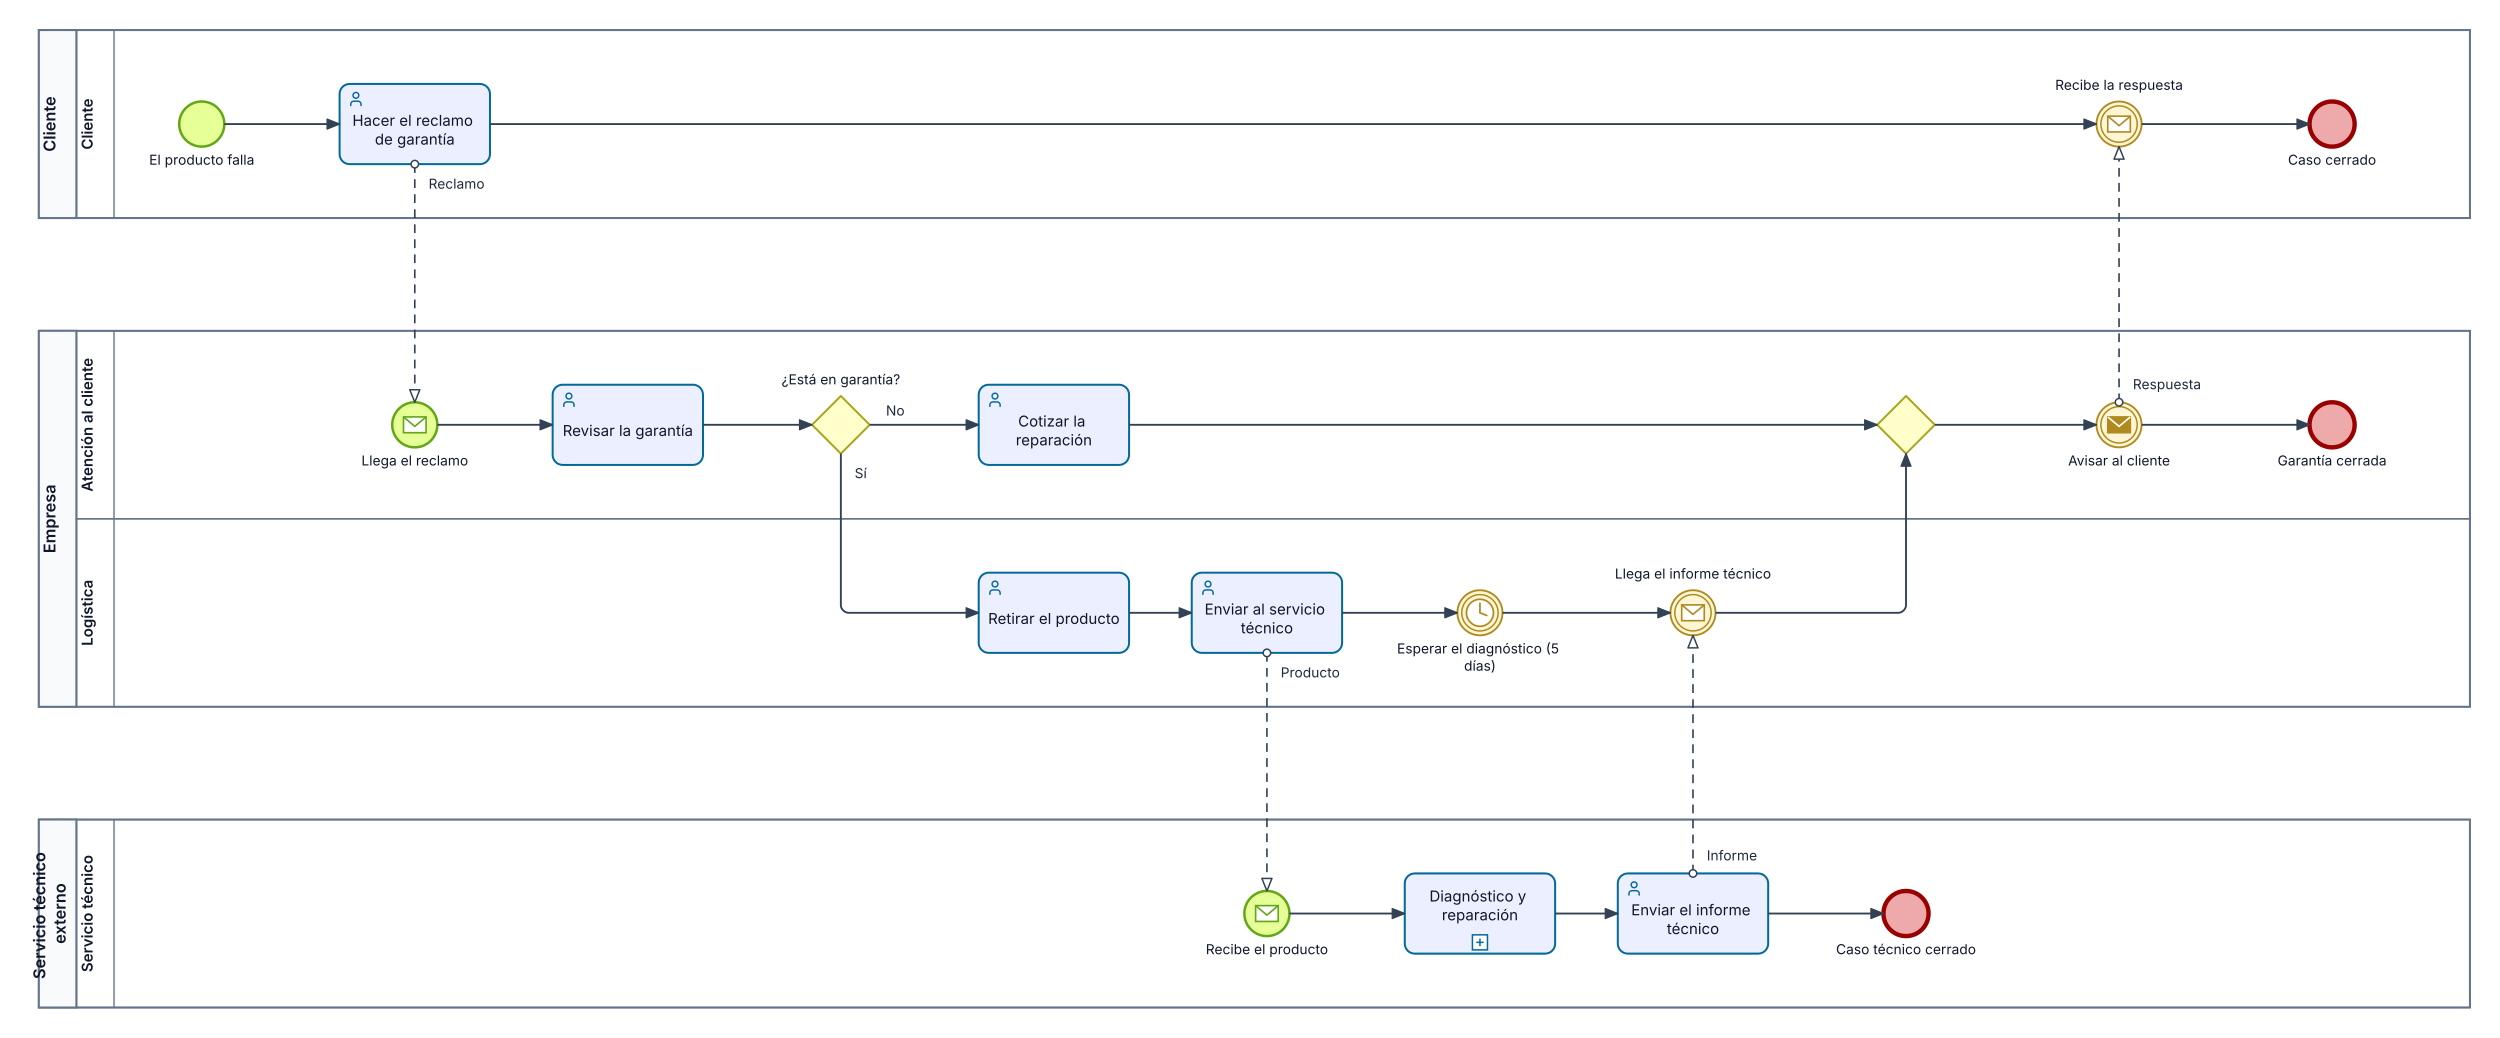
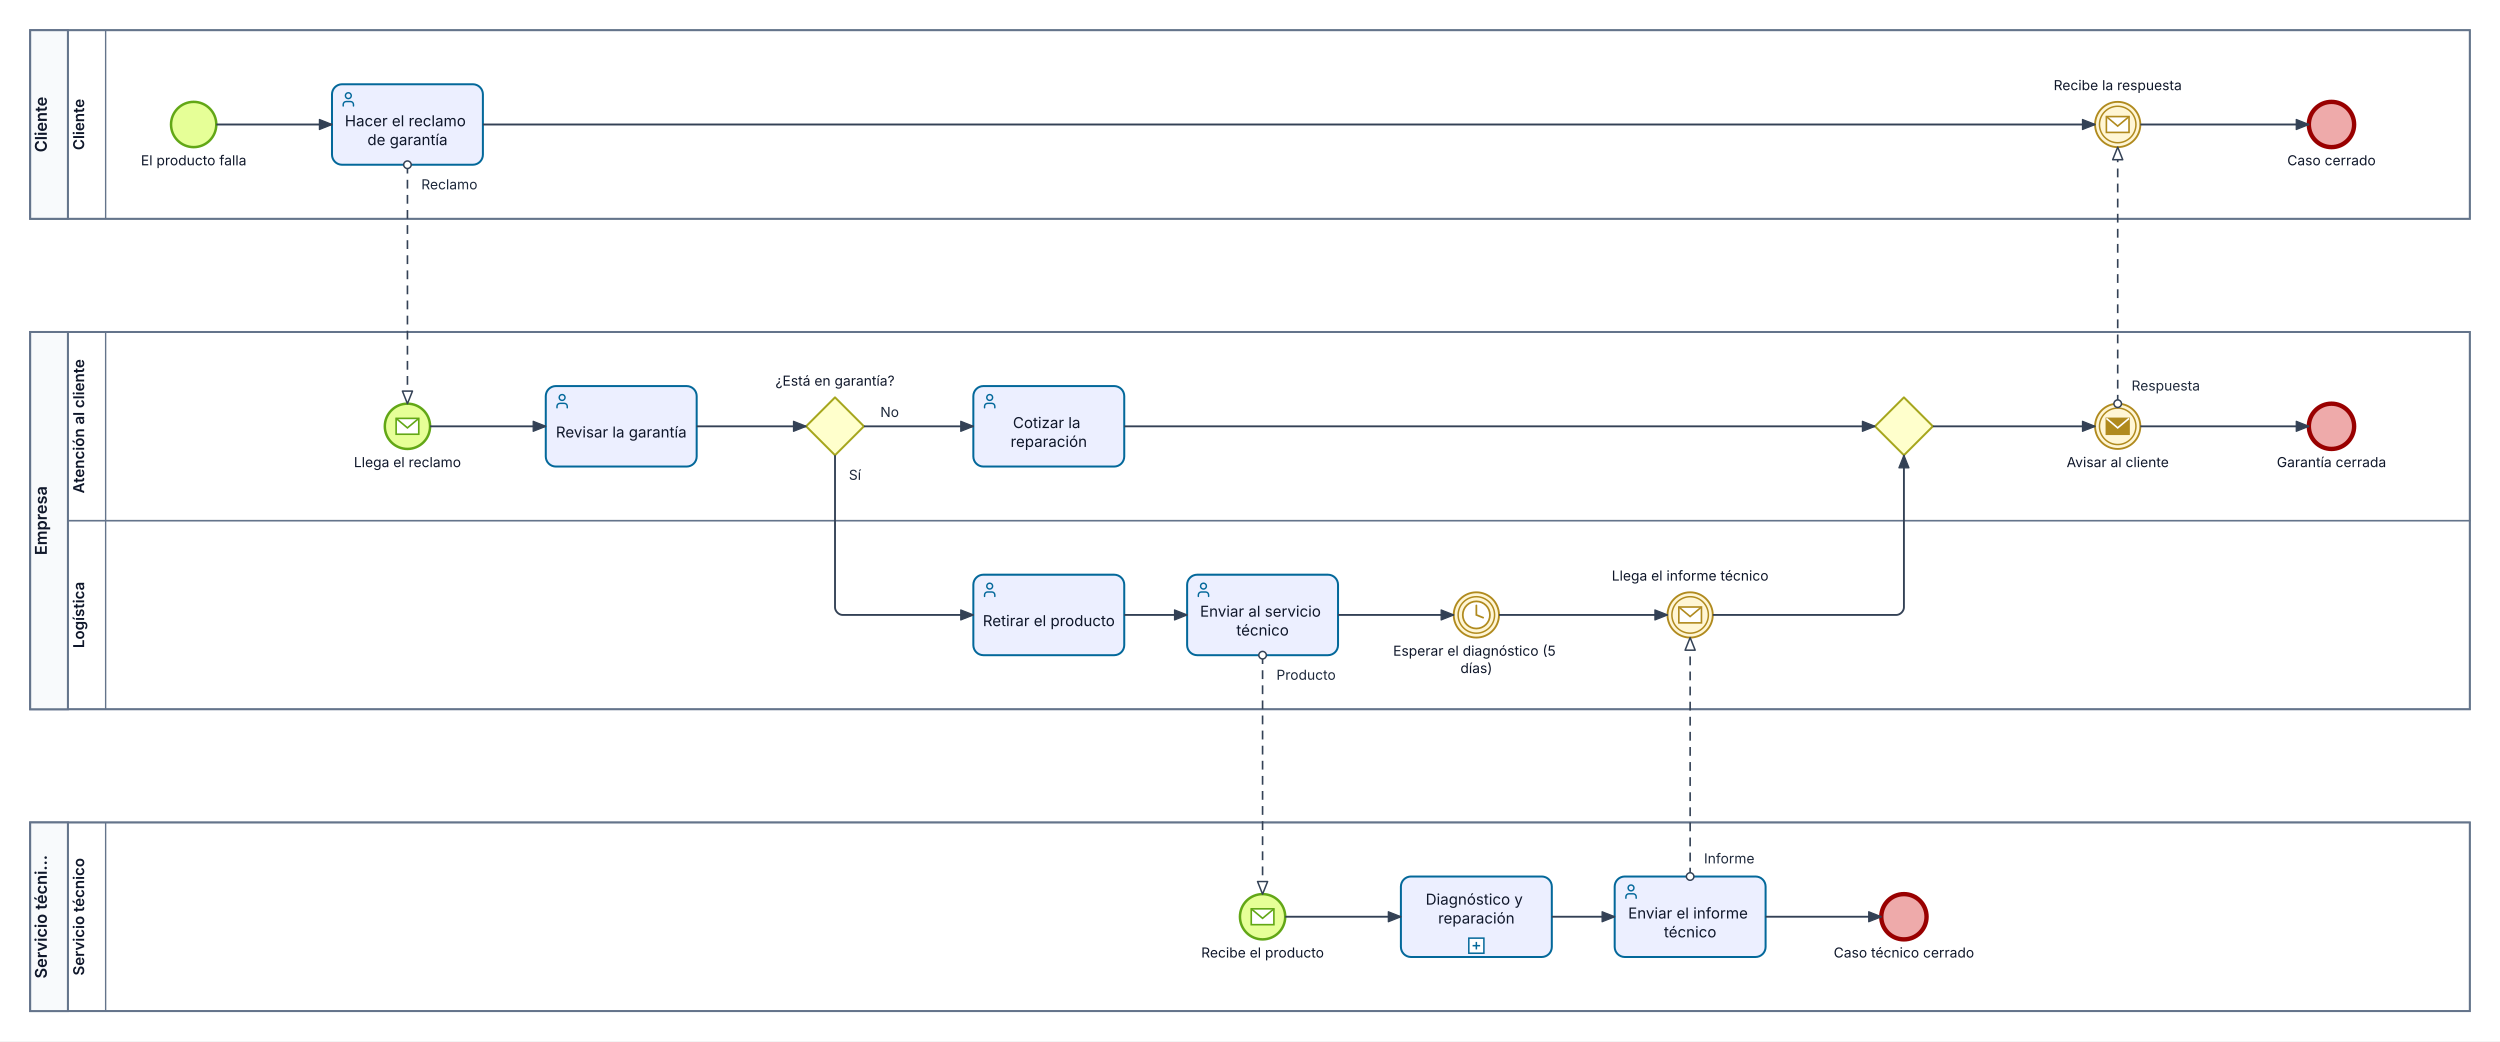
- <svg xmlns="http://www.w3.org/2000/svg" width="1995" height="828" viewBox="49 36 1995 828">
+ <svg xmlns="http://www.w3.org/2000/svg" width="1988" height="828" viewBox="56 36 1988 828">
  <defs>
    <marker id="fl-flecha-1" viewBox="0 0 12 10" refX="11" refY="5" markerWidth="12" markerHeight="10" orient="auto-start-reverse" markerUnits="userSpaceOnUse">
      <path d="M1,1 L11,5 L1,9 z" style="fill: rgb(51, 65, 85); stroke: rgb(51, 65, 85); stroke-width: 1px; stroke-linejoin: round;" />
    </marker>
    <marker id="fl-abierta-1" viewBox="0 0 12 10" refX="11" refY="5" markerWidth="12" markerHeight="10" orient="auto-start-reverse" markerUnits="userSpaceOnUse">
      <path d="M1,1 L11,5 L1,9 z" style="fill: rgb(255, 255, 255); stroke: rgb(51, 65, 85); stroke-width: 1.2px; stroke-linejoin: round;" />
    </marker>
    <marker id="fl-linea-1" viewBox="0 0 12 10" refX="11" refY="5" markerWidth="12" markerHeight="10" orient="auto-start-reverse" markerUnits="userSpaceOnUse">
      <path d="M1,1 L11,5 L1,9" style="fill: none; stroke: rgb(51, 65, 85); stroke-width: 1.2px;" />
    </marker>
    <marker id="fl-circulo-1" viewBox="0 0 12 10" refX="6" refY="5" markerWidth="12" markerHeight="10" orient="auto-start-reverse" markerUnits="userSpaceOnUse">
      <path d="M6,2 a3,3 0 1 1 0,6 a3,3 0 1 1 0,-6" style="fill: rgb(255, 255, 255); stroke: rgb(51, 65, 85); stroke-width: 1.2px;" />
    </marker>
    <marker id="fl-defecto-1" viewBox="0 0 12 10" refX="-6" refY="5" markerWidth="12" markerHeight="10" orient="auto-start-reverse" markerUnits="userSpaceOnUse">
      <path d="M2,1 L8,9" style="fill: none; stroke: rgb(51, 65, 85); stroke-width: 1.4px;" />
    </marker>
  </defs>
-   <rect x="49" y="36" width="1995" height="828" fill="#ffffff" />
+   <rect x="56" y="36" width="1988" height="828" fill="#ffffff" />
  <g data-element-id="__raiz_atencion_avanzada_colab0">
    <g class="djs-group">
      <g class="djs-element djs-shape" data-element-id="atencion_avanzada_pool_cliente" style="display: block;" transform="matrix(1 0 0 1 80 60)">
        <g class="djs-visual">
          <rect x="0" y="0" width="1940" height="150" rx="0" ry="0" style="fill: rgb(255, 255, 255); stroke: rgb(100, 116, 139); stroke-width: 1.6px;" />
          <rect x="0" y="0" width="30" height="150" style="fill: rgb(248, 250, 252); stroke: rgb(100, 116, 139); stroke-width: 1.6px;" />
          <text class="fl-texto" transform="rotate(-90 9 75)" style="font-family: Inter, &quot;Segoe UI&quot;, system-ui, sans-serif; font-size: 13px; font-weight: 600; fill: rgb(15, 23, 42); text-anchor: middle;">
            <tspan x="9" y="79.225">Cliente</tspan>
          </text>
        </g>
      </g>
      <g class="djs-children">
        <g class="djs-group">
          <g class="djs-element djs-shape" data-element-id="atencion_avanzada_carril_cli" style="display: block;" transform="matrix(1 0 0 1 110 60)">
            <g class="djs-visual">
              <rect x="0" y="0" width="1910" height="150" rx="0" ry="0" style="fill: none; stroke: rgb(100, 116, 139); stroke-width: 1.1px;" />
              <path d="M30,0 V150" style="stroke: rgb(100, 116, 139); stroke-width: 1.1px; fill: none;" />
              <text class="fl-texto" transform="rotate(-90 9 75)" style="font-family: Inter, &quot;Segoe UI&quot;, system-ui, sans-serif; font-size: 12px; font-weight: 600; fill: rgb(15, 23, 42); text-anchor: middle;">
                <tspan x="9" y="78.9">Cliente</tspan>
              </text>
            </g>
          </g>
        </g>
        <g class="djs-group">
          <g class="djs-element djs-shape" data-element-id="atencion_avanzada_c_ini" style="display: block;" transform="matrix(1 0 0 1 192 117)">
            <g class="djs-visual">
              <circle cx="18" cy="18" r="18" style="fill: rgb(230, 255, 151); stroke: rgb(98, 167, 22); stroke-width: 2px;" />
              <text class="fl-texto fl-texto-externo" paint-order="stroke" style="font-family: Inter, &quot;Segoe UI&quot;, system-ui, sans-serif; font-size: 11px; font-weight: 400; fill: rgb(15, 23, 42); text-anchor: middle; stroke: rgb(255, 255, 255); stroke-width: 3px; stroke-linejoin: round;">
                <tspan x="18" y="50.45">El producto falla</tspan>
              </text>
            </g>
          </g>
        </g>
        <g class="djs-group">
          <g class="djs-element djs-shape" data-element-id="atencion_avanzada_c_rec" style="display: block;" transform="matrix(1 0 0 1 320 103)">
            <g class="djs-visual">
              <rect x="0" y="0" width="120" height="64" rx="8" ry="8" style="fill: rgb(236, 239, 255); stroke: rgb(3, 104, 154); stroke-width: 1.6px;" />
              <g transform="translate(6 5) scale(0.5833333)" fill="none" stroke="#03689A" stroke-width="2" stroke-linecap="round" stroke-linejoin="round">
                <path d="M19 21v-2a4 4 0 0 0-4-4H9a4 4 0 0 0-4 4v2" />
                <circle cx="12" cy="7" r="4" />
              </g>
              <text class="fl-texto" style="font-family: Inter, &quot;Segoe UI&quot;, system-ui, sans-serif; font-size: 12px; font-weight: 400; fill: rgb(15, 23, 42); text-anchor: middle;">
                <tspan x="60" y="33.4">Hacer el reclamo</tspan>
                <tspan x="60" y="48.4">de garantía</tspan>
              </text>
            </g>
          </g>
        </g>
        <g class="djs-group">
          <g class="djs-element djs-shape" data-element-id="atencion_avanzada_c_res" style="display: block;" transform="matrix(1 0 0 1 1722 117)">
            <g class="djs-visual">
              <circle cx="18" cy="18" r="18" style="fill: rgb(255, 246, 213); stroke: rgb(176, 138, 30); stroke-width: 1.5px;" />
              <circle cx="18" cy="18" r="14.5" style="fill: none; stroke: rgb(176, 138, 30); stroke-width: 1.2px;" />
              <path d="M9,11.7 h18 v12.6 h-18 z" style="fill: rgb(255, 255, 255); stroke: rgb(176, 138, 30); stroke-width: 1.3px;" />
              <path d="M9,11.7 L18,19.26 L27,11.7" style="fill: none; stroke: rgb(176, 138, 30); stroke-width: 1.3px;" />
              <text class="fl-texto fl-texto-externo" paint-order="stroke" style="font-family: Inter, &quot;Segoe UI&quot;, system-ui, sans-serif; font-size: 11px; font-weight: 400; fill: rgb(15, 23, 42); text-anchor: middle; stroke: rgb(255, 255, 255); stroke-width: 3px; stroke-linejoin: round;">
                <tspan x="18" y="-9.3">Recibe la respuesta</tspan>
              </text>
            </g>
          </g>
        </g>
        <g class="djs-group">
          <g class="djs-element djs-shape" data-element-id="atencion_avanzada_c_fin" style="display: block;" transform="matrix(1 0 0 1 1892 117)">
            <g class="djs-visual">
              <circle cx="18" cy="18" r="18" style="fill: rgb(238, 170, 170); stroke: rgb(153, 0, 0); stroke-width: 3.5px;" />
              <text class="fl-texto fl-texto-externo" paint-order="stroke" style="font-family: Inter, &quot;Segoe UI&quot;, system-ui, sans-serif; font-size: 11px; font-weight: 400; fill: rgb(15, 23, 42); text-anchor: middle; stroke: rgb(255, 255, 255); stroke-width: 3px; stroke-linejoin: round;">
                <tspan x="18" y="50.45">Caso cerrado</tspan>
              </text>
            </g>
          </g>
        </g>
        <g class="djs-group">
          <g class="djs-element djs-connection" data-element-id="atencion_avanzada_f0_0" style="display: block;">
            <g class="djs-visual">
              <path data-corner-radius="6" style="stroke: rgb(51, 65, 85); stroke-width: 1.5px; fill: none; stroke-linejoin: round; marker-end: url(&quot;#fl-flecha-1&quot;);" d="M228,135L320,135" />
            </g>
          </g>
        </g>
        <g class="djs-group">
          <g class="djs-element djs-connection" data-element-id="atencion_avanzada_f0_1" style="display: block;">
            <g class="djs-visual">
              <path data-corner-radius="6" style="stroke: rgb(51, 65, 85); stroke-width: 1.5px; fill: none; stroke-linejoin: round; marker-end: url(&quot;#fl-flecha-1&quot;);" d="M440,135L1722,135" />
            </g>
          </g>
        </g>
        <g class="djs-group">
          <g class="djs-element djs-connection" data-element-id="atencion_avanzada_f0_2" style="display: block;">
            <g class="djs-visual">
              <path data-corner-radius="6" style="stroke: rgb(51, 65, 85); stroke-width: 1.5px; fill: none; stroke-linejoin: round; marker-end: url(&quot;#fl-flecha-1&quot;);" d="M1758,135L1892,135" />
            </g>
          </g>
        </g>
      </g>
    </g>
    <g class="djs-group">
      <g class="djs-element djs-shape" data-element-id="atencion_avanzada_pool_empresa" style="display: block;" transform="matrix(1 0 0 1 80 300)">
        <g class="djs-visual">
          <rect x="0" y="0" width="1940" height="300" rx="0" ry="0" style="fill: rgb(255, 255, 255); stroke: rgb(100, 116, 139); stroke-width: 1.6px;" />
          <rect x="0" y="0" width="30" height="300" style="fill: rgb(248, 250, 252); stroke: rgb(100, 116, 139); stroke-width: 1.6px;" />
          <text class="fl-texto" transform="rotate(-90 9 150)" style="font-family: Inter, &quot;Segoe UI&quot;, system-ui, sans-serif; font-size: 13px; font-weight: 600; fill: rgb(15, 23, 42); text-anchor: middle;">
            <tspan x="9" y="154.225">Empresa</tspan>
          </text>
        </g>
      </g>
      <g class="djs-children">
        <g class="djs-group">
          <g class="djs-element djs-shape" data-element-id="atencion_avanzada_carril_ate" style="display: block;" transform="matrix(1 0 0 1 110 300)">
            <g class="djs-visual">
              <rect x="0" y="0" width="1910" height="150" rx="0" ry="0" style="fill: none; stroke: rgb(100, 116, 139); stroke-width: 1.1px;" />
              <path d="M30,0 V150" style="stroke: rgb(100, 116, 139); stroke-width: 1.1px; fill: none;" />
              <text class="fl-texto" transform="rotate(-90 9 75)" style="font-family: Inter, &quot;Segoe UI&quot;, system-ui, sans-serif; font-size: 12px; font-weight: 600; fill: rgb(15, 23, 42); text-anchor: middle;">
                <tspan x="9" y="78.9">Atención al cliente</tspan>
              </text>
            </g>
          </g>
        </g>
        <g class="djs-group">
          <g class="djs-element djs-shape" data-element-id="atencion_avanzada_carril_log" style="display: block;" transform="matrix(1 0 0 1 110 450)">
            <g class="djs-visual">
              <rect x="0" y="0" width="1910" height="150" rx="0" ry="0" style="fill: none; stroke: rgb(100, 116, 139); stroke-width: 1.1px;" />
              <path d="M30,0 V150" style="stroke: rgb(100, 116, 139); stroke-width: 1.1px; fill: none;" />
              <text class="fl-texto" transform="rotate(-90 9 75)" style="font-family: Inter, &quot;Segoe UI&quot;, system-ui, sans-serif; font-size: 12px; font-weight: 600; fill: rgb(15, 23, 42); text-anchor: middle;">
                <tspan x="9" y="78.9">Logística</tspan>
              </text>
            </g>
          </g>
        </g>
        <g class="djs-group">
          <g class="djs-element djs-shape" data-element-id="atencion_avanzada_e_ini" style="display: block;" transform="matrix(1 0 0 1 362 357)">
            <g class="djs-visual">
              <circle cx="18" cy="18" r="18" style="fill: rgb(230, 255, 151); stroke: rgb(98, 167, 22); stroke-width: 2px;" />
              <path d="M9,11.7 h18 v12.6 h-18 z" style="fill: rgb(255, 255, 255); stroke: rgb(98, 167, 22); stroke-width: 1.3px;" />
              <path d="M9,11.7 L18,19.26 L27,11.7" style="fill: none; stroke: rgb(98, 167, 22); stroke-width: 1.3px;" />
              <text class="fl-texto fl-texto-externo" paint-order="stroke" style="font-family: Inter, &quot;Segoe UI&quot;, system-ui, sans-serif; font-size: 11px; font-weight: 400; fill: rgb(15, 23, 42); text-anchor: middle; stroke: rgb(255, 255, 255); stroke-width: 3px; stroke-linejoin: round;">
                <tspan x="18" y="50.45">Llega el reclamo</tspan>
              </text>
            </g>
          </g>
        </g>
        <g class="djs-group">
          <g class="djs-element djs-shape" data-element-id="atencion_avanzada_e_rev" style="display: block;" transform="matrix(1 0 0 1 490 343)">
            <g class="djs-visual">
              <rect x="0" y="0" width="120" height="64" rx="8" ry="8" style="fill: rgb(236, 239, 255); stroke: rgb(3, 104, 154); stroke-width: 1.6px;" />
              <g transform="translate(6 5) scale(0.5833333)" fill="none" stroke="#03689A" stroke-width="2" stroke-linecap="round" stroke-linejoin="round">
                <path d="M19 21v-2a4 4 0 0 0-4-4H9a4 4 0 0 0-4 4v2" />
                <circle cx="12" cy="7" r="4" />
              </g>
              <text class="fl-texto" style="font-family: Inter, &quot;Segoe UI&quot;, system-ui, sans-serif; font-size: 12px; font-weight: 400; fill: rgb(15, 23, 42); text-anchor: middle;">
                <tspan x="60" y="40.9">Revisar la garantía</tspan>
              </text>
            </g>
          </g>
        </g>
        <g class="djs-group">
          <g class="djs-element djs-shape" data-element-id="atencion_avanzada_e_dec" style="display: block;" transform="matrix(1 0 0 1 697 352)">
            <g class="djs-visual">
              <path d="M23,0 L46,23 L23,46 L0,23 z" style="fill: rgb(255, 255, 204); stroke: rgb(166, 166, 29); stroke-width: 1.6px; stroke-linejoin: round;" />
              <text class="fl-texto fl-texto-externo" paint-order="stroke" style="font-family: Inter, &quot;Segoe UI&quot;, system-ui, sans-serif; font-size: 11px; font-weight: 400; fill: rgb(15, 23, 42); text-anchor: middle; stroke: rgb(255, 255, 255); stroke-width: 3px; stroke-linejoin: round;">
                <tspan x="23" y="-9.3">¿Está en garantía?</tspan>
              </text>
            </g>
          </g>
        </g>
        <g class="djs-group">
          <g class="djs-element djs-shape" data-element-id="atencion_avanzada_e_cot" style="display: block;" transform="matrix(1 0 0 1 830 343)">
            <g class="djs-visual">
              <rect x="0" y="0" width="120" height="64" rx="8" ry="8" style="fill: rgb(236, 239, 255); stroke: rgb(3, 104, 154); stroke-width: 1.6px;" />
              <g transform="translate(6 5) scale(0.5833333)" fill="none" stroke="#03689A" stroke-width="2" stroke-linecap="round" stroke-linejoin="round">
                <path d="M19 21v-2a4 4 0 0 0-4-4H9a4 4 0 0 0-4 4v2" />
                <circle cx="12" cy="7" r="4" />
              </g>
              <text class="fl-texto" style="font-family: Inter, &quot;Segoe UI&quot;, system-ui, sans-serif; font-size: 12px; font-weight: 400; fill: rgb(15, 23, 42); text-anchor: middle;">
                <tspan x="60" y="33.4">Cotizar la</tspan>
                <tspan x="60" y="48.4">reparación</tspan>
              </text>
            </g>
          </g>
        </g>
        <g class="djs-group">
          <g class="djs-element djs-shape" data-element-id="atencion_avanzada_e_ret" style="display: block;" transform="matrix(1 0 0 1 830 493)">
            <g class="djs-visual">
              <rect x="0" y="0" width="120" height="64" rx="8" ry="8" style="fill: rgb(236, 239, 255); stroke: rgb(3, 104, 154); stroke-width: 1.6px;" />
              <g transform="translate(6 5) scale(0.5833333)" fill="none" stroke="#03689A" stroke-width="2" stroke-linecap="round" stroke-linejoin="round">
                <path d="M19 21v-2a4 4 0 0 0-4-4H9a4 4 0 0 0-4 4v2" />
                <circle cx="12" cy="7" r="4" />
              </g>
              <text class="fl-texto" style="font-family: Inter, &quot;Segoe UI&quot;, system-ui, sans-serif; font-size: 12px; font-weight: 400; fill: rgb(15, 23, 42); text-anchor: middle;">
                <tspan x="60" y="40.9">Retirar el producto</tspan>
              </text>
            </g>
          </g>
        </g>
        <g class="djs-group">
          <g class="djs-element djs-shape" data-element-id="atencion_avanzada_e_env" style="display: block;" transform="matrix(1 0 0 1 1000 493)">
            <g class="djs-visual">
              <rect x="0" y="0" width="120" height="64" rx="8" ry="8" style="fill: rgb(236, 239, 255); stroke: rgb(3, 104, 154); stroke-width: 1.6px;" />
              <g transform="translate(6 5) scale(0.5833333)" fill="none" stroke="#03689A" stroke-width="2" stroke-linecap="round" stroke-linejoin="round">
                <path d="M19 21v-2a4 4 0 0 0-4-4H9a4 4 0 0 0-4 4v2" />
                <circle cx="12" cy="7" r="4" />
              </g>
              <text class="fl-texto" style="font-family: Inter, &quot;Segoe UI&quot;, system-ui, sans-serif; font-size: 12px; font-weight: 400; fill: rgb(15, 23, 42); text-anchor: middle;">
                <tspan x="60" y="33.4">Enviar al servicio</tspan>
                <tspan x="60" y="48.4">técnico</tspan>
              </text>
            </g>
          </g>
        </g>
        <g class="djs-group">
          <g class="djs-element djs-shape" data-element-id="atencion_avanzada_e_esp" style="display: block;" transform="matrix(1 0 0 1 1212 507)">
            <g class="djs-visual">
              <circle cx="18" cy="18" r="18" style="fill: rgb(255, 246, 213); stroke: rgb(176, 138, 30); stroke-width: 1.5px;" />
              <circle cx="18" cy="18" r="14.5" style="fill: none; stroke: rgb(176, 138, 30); stroke-width: 1.2px;" />
              <circle cx="18" cy="18" r="10.8" style="fill: rgb(255, 255, 255); stroke: rgb(176, 138, 30); stroke-width: 1.4px;" />
              <path d="M18,10.44 L18,18 L23.4,20.16" style="fill: none; stroke: rgb(176, 138, 30); stroke-width: 1.4px; stroke-linecap: round;" />
              <text class="fl-texto fl-texto-externo" paint-order="stroke" style="font-family: Inter, &quot;Segoe UI&quot;, system-ui, sans-serif; font-size: 11px; font-weight: 400; fill: rgb(15, 23, 42); text-anchor: middle; stroke: rgb(255, 255, 255); stroke-width: 3px; stroke-linejoin: round;">
                <tspan x="18" y="50.45">Esperar el diagnóstico (5</tspan>
                <tspan x="18" y="64.2">días)</tspan>
              </text>
            </g>
          </g>
        </g>
        <g class="djs-group">
          <g class="djs-element djs-shape" data-element-id="atencion_avanzada_e_inf" style="display: block;" transform="matrix(1 0 0 1 1382 507)">
            <g class="djs-visual">
              <circle cx="18" cy="18" r="18" style="fill: rgb(255, 246, 213); stroke: rgb(176, 138, 30); stroke-width: 1.5px;" />
              <circle cx="18" cy="18" r="14.5" style="fill: none; stroke: rgb(176, 138, 30); stroke-width: 1.2px;" />
              <path d="M9,11.7 h18 v12.6 h-18 z" style="fill: rgb(255, 255, 255); stroke: rgb(176, 138, 30); stroke-width: 1.3px;" />
              <path d="M9,11.7 L18,19.26 L27,11.7" style="fill: none; stroke: rgb(176, 138, 30); stroke-width: 1.3px;" />
              <text class="fl-texto fl-texto-externo" paint-order="stroke" style="font-family: Inter, &quot;Segoe UI&quot;, system-ui, sans-serif; font-size: 11px; font-weight: 400; fill: rgb(15, 23, 42); text-anchor: middle; stroke: rgb(255, 255, 255); stroke-width: 3px; stroke-linejoin: round;">
                <tspan x="18" y="-9.3">Llega el informe técnico</tspan>
              </text>
            </g>
          </g>
        </g>
        <g class="djs-group">
          <g class="djs-element djs-shape" data-element-id="atencion_avanzada_e_uni" style="display: block;" transform="matrix(1 0 0 1 1547 352)">
            <g class="djs-visual">
              <path d="M23,0 L46,23 L23,46 L0,23 z" style="fill: rgb(255, 255, 204); stroke: rgb(166, 166, 29); stroke-width: 1.6px; stroke-linejoin: round;" />
            </g>
          </g>
        </g>
        <g class="djs-group">
          <g class="djs-element djs-shape" data-element-id="atencion_avanzada_e_avi" style="display: block;" transform="matrix(1 0 0 1 1722 357)">
            <g class="djs-visual">
              <circle cx="18" cy="18" r="18" style="fill: rgb(255, 246, 213); stroke: rgb(176, 138, 30); stroke-width: 1.5px;" />
              <circle cx="18" cy="18" r="14.5" style="fill: none; stroke: rgb(176, 138, 30); stroke-width: 1.2px;" />
              <path d="M9,11.7 h18 v12.6 h-18 z" style="fill: rgb(176, 138, 30); stroke: rgb(176, 138, 30); stroke-width: 1.3px;" />
              <path d="M9,11.7 L18,19.26 L27,11.7" style="fill: none; stroke: rgb(255, 255, 255); stroke-width: 1.3px;" />
              <text class="fl-texto fl-texto-externo" paint-order="stroke" style="font-family: Inter, &quot;Segoe UI&quot;, system-ui, sans-serif; font-size: 11px; font-weight: 400; fill: rgb(15, 23, 42); text-anchor: middle; stroke: rgb(255, 255, 255); stroke-width: 3px; stroke-linejoin: round;">
                <tspan x="18" y="50.45">Avisar al cliente</tspan>
              </text>
            </g>
          </g>
        </g>
        <g class="djs-group">
          <g class="djs-element djs-shape" data-element-id="atencion_avanzada_e_fin" style="display: block;" transform="matrix(1 0 0 1 1892 357)">
            <g class="djs-visual">
              <circle cx="18" cy="18" r="18" style="fill: rgb(238, 170, 170); stroke: rgb(153, 0, 0); stroke-width: 3.5px;" />
              <text class="fl-texto fl-texto-externo" paint-order="stroke" style="font-family: Inter, &quot;Segoe UI&quot;, system-ui, sans-serif; font-size: 11px; font-weight: 400; fill: rgb(15, 23, 42); text-anchor: middle; stroke: rgb(255, 255, 255); stroke-width: 3px; stroke-linejoin: round;">
                <tspan x="18" y="50.45">Garantía cerrada</tspan>
              </text>
            </g>
          </g>
        </g>
        <g class="djs-group">
          <g class="djs-element djs-connection" data-element-id="atencion_avanzada_f0_3" style="display: block;">
            <g class="djs-visual">
              <path data-corner-radius="6" style="stroke: rgb(51, 65, 85); stroke-width: 1.5px; fill: none; stroke-linejoin: round; marker-end: url(&quot;#fl-flecha-1&quot;);" d="M398,375L490,375" />
            </g>
          </g>
        </g>
        <g class="djs-group">
          <g class="djs-element djs-connection" data-element-id="atencion_avanzada_f0_4" style="display: block;">
            <g class="djs-visual">
              <path data-corner-radius="6" style="stroke: rgb(51, 65, 85); stroke-width: 1.5px; fill: none; stroke-linejoin: round; marker-end: url(&quot;#fl-flecha-1&quot;);" d="M610,375L697,375" />
            </g>
          </g>
        </g>
        <g class="djs-group">
          <g class="djs-element djs-connection" data-element-id="atencion_avanzada_f0_5" style="display: block;">
            <g class="djs-visual">
              <path data-corner-radius="6" style="stroke: rgb(51, 65, 85); stroke-width: 1.5px; fill: none; stroke-linejoin: round; marker-end: url(&quot;#fl-flecha-1&quot;);" d="M743,375L830,375" />
              <rect x="751" y="354" width="24.883" height="18" rx="4" style="fill: rgb(255, 255, 255); opacity: 0.92;" />
              <text class="fl-texto" style="font-family: Inter, &quot;Segoe UI&quot;, system-ui, sans-serif; font-size: 11px; font-weight: 400; fill: rgb(30, 41, 59); text-anchor: middle;">
                <tspan x="763.442" y="367.575">No</tspan>
              </text>
            </g>
          </g>
        </g>
        <g class="djs-group">
          <g class="djs-element djs-connection" data-element-id="atencion_avanzada_f0_6" style="display: block;">
            <g class="djs-visual">
              <path data-corner-radius="6" style="stroke: rgb(51, 65, 85); stroke-width: 1.5px; fill: none; stroke-linejoin: round; marker-end: url(&quot;#fl-flecha-1&quot;);" d="M720,398L720,519C720,522,723,525,726,525L830,525" />
              <rect x="726" y="404" width="19.722" height="18" rx="4" style="fill: rgb(255, 255, 255); opacity: 0.92;" />
              <text class="fl-texto" style="font-family: Inter, &quot;Segoe UI&quot;, system-ui, sans-serif; font-size: 11px; font-weight: 400; fill: rgb(30, 41, 59); text-anchor: middle;">
                <tspan x="735.861" y="417.575">Sí</tspan>
              </text>
            </g>
          </g>
        </g>
        <g class="djs-group">
          <g class="djs-element djs-connection" data-element-id="atencion_avanzada_f0_7" style="display: block;">
            <g class="djs-visual">
              <path data-corner-radius="6" style="stroke: rgb(51, 65, 85); stroke-width: 1.5px; fill: none; stroke-linejoin: round; marker-end: url(&quot;#fl-flecha-1&quot;);" d="M950,525L1000,525" />
            </g>
          </g>
        </g>
        <g class="djs-group">
          <g class="djs-element djs-connection" data-element-id="atencion_avanzada_f0_8" style="display: block;">
            <g class="djs-visual">
              <path data-corner-radius="6" style="stroke: rgb(51, 65, 85); stroke-width: 1.5px; fill: none; stroke-linejoin: round; marker-end: url(&quot;#fl-flecha-1&quot;);" d="M1120,525L1212,525" />
            </g>
          </g>
        </g>
        <g class="djs-group">
          <g class="djs-element djs-connection" data-element-id="atencion_avanzada_f0_9" style="display: block;">
            <g class="djs-visual">
              <path data-corner-radius="6" style="stroke: rgb(51, 65, 85); stroke-width: 1.5px; fill: none; stroke-linejoin: round; marker-end: url(&quot;#fl-flecha-1&quot;);" d="M1248,525L1382,525" />
            </g>
          </g>
        </g>
        <g class="djs-group">
          <g class="djs-element djs-connection" data-element-id="atencion_avanzada_f0_10" style="display: block;">
            <g class="djs-visual">
              <path data-corner-radius="6" style="stroke: rgb(51, 65, 85); stroke-width: 1.5px; fill: none; stroke-linejoin: round; marker-end: url(&quot;#fl-flecha-1&quot;);" d="M1418,525L1564,525C1567,525,1570,522,1570,519L1570,398" />
            </g>
          </g>
        </g>
        <g class="djs-group">
          <g class="djs-element djs-connection" data-element-id="atencion_avanzada_f0_11" style="display: block;">
            <g class="djs-visual">
              <path data-corner-radius="6" style="stroke: rgb(51, 65, 85); stroke-width: 1.5px; fill: none; stroke-linejoin: round; marker-end: url(&quot;#fl-flecha-1&quot;);" d="M950,375L1547,375" />
            </g>
          </g>
        </g>
        <g class="djs-group">
          <g class="djs-element djs-connection" data-element-id="atencion_avanzada_f0_12" style="display: block;">
            <g class="djs-visual">
              <path data-corner-radius="6" style="stroke: rgb(51, 65, 85); stroke-width: 1.5px; fill: none; stroke-linejoin: round; marker-end: url(&quot;#fl-flecha-1&quot;);" d="M1593,375L1722,375" />
            </g>
          </g>
        </g>
        <g class="djs-group">
          <g class="djs-element djs-connection" data-element-id="atencion_avanzada_f0_13" style="display: block;">
            <g class="djs-visual">
              <path data-corner-radius="6" style="stroke: rgb(51, 65, 85); stroke-width: 1.5px; fill: none; stroke-linejoin: round; marker-end: url(&quot;#fl-flecha-1&quot;);" d="M1758,375L1892,375" />
            </g>
          </g>
        </g>
      </g>
    </g>
    <g class="djs-group">
      <g class="djs-element djs-shape" data-element-id="atencion_avanzada_pool_tecnico" style="display: block;" transform="matrix(1 0 0 1 80 690)">
        <g class="djs-visual">
          <rect x="0" y="0" width="1940" height="150" rx="0" ry="0" style="fill: rgb(255, 255, 255); stroke: rgb(100, 116, 139); stroke-width: 1.6px;" />
          <rect x="0" y="0" width="30" height="150" style="fill: rgb(248, 250, 252); stroke: rgb(100, 116, 139); stroke-width: 1.6px;" />
          <text class="fl-texto" transform="rotate(-90 9 75)" style="font-family: Inter, &quot;Segoe UI&quot;, system-ui, sans-serif; font-size: 13px; font-weight: 600; fill: rgb(15, 23, 42); text-anchor: middle;">
-             <tspan x="9" y="71.1">Servicio técnico</tspan>
-             <tspan x="9" y="87.35">externo</tspan>
+             <tspan x="9" y="79.225">Servicio técni…</tspan>
          </text>
        </g>
      </g>
      <g class="djs-children">
        <g class="djs-group">
          <g class="djs-element djs-shape" data-element-id="atencion_avanzada_carril_tec" style="display: block;" transform="matrix(1 0 0 1 110 690)">
            <g class="djs-visual">
              <rect x="0" y="0" width="1910" height="150" rx="0" ry="0" style="fill: none; stroke: rgb(100, 116, 139); stroke-width: 1.1px;" />
              <path d="M30,0 V150" style="stroke: rgb(100, 116, 139); stroke-width: 1.1px; fill: none;" />
              <text class="fl-texto" transform="rotate(-90 9 75)" style="font-family: Inter, &quot;Segoe UI&quot;, system-ui, sans-serif; font-size: 12px; font-weight: 600; fill: rgb(15, 23, 42); text-anchor: middle;">
                <tspan x="9" y="78.9">Servicio técnico</tspan>
              </text>
            </g>
          </g>
        </g>
        <g class="djs-group">
          <g class="djs-element djs-shape" data-element-id="atencion_avanzada_s_ini" style="display: block;" transform="matrix(1 0 0 1 1042 747)">
            <g class="djs-visual">
              <circle cx="18" cy="18" r="18" style="fill: rgb(230, 255, 151); stroke: rgb(98, 167, 22); stroke-width: 2px;" />
              <path d="M9,11.7 h18 v12.6 h-18 z" style="fill: rgb(255, 255, 255); stroke: rgb(98, 167, 22); stroke-width: 1.3px;" />
              <path d="M9,11.7 L18,19.26 L27,11.7" style="fill: none; stroke: rgb(98, 167, 22); stroke-width: 1.3px;" />
              <text class="fl-texto fl-texto-externo" paint-order="stroke" style="font-family: Inter, &quot;Segoe UI&quot;, system-ui, sans-serif; font-size: 11px; font-weight: 400; fill: rgb(15, 23, 42); text-anchor: middle; stroke: rgb(255, 255, 255); stroke-width: 3px; stroke-linejoin: round;">
                <tspan x="18" y="50.45">Recibe el producto</tspan>
              </text>
            </g>
          </g>
        </g>
        <g class="djs-group">
          <g class="djs-element djs-shape" data-element-id="atencion_avanzada_s_dia" style="display: block;" transform="matrix(1 0 0 1 1170 733)">
            <g class="djs-visual">
              <rect x="0" y="0" width="120" height="64" rx="8" ry="8" style="fill: rgb(236, 239, 255); stroke: rgb(3, 104, 154); stroke-width: 1.6px;" />
              <text class="fl-texto" style="font-family: Inter, &quot;Segoe UI&quot;, system-ui, sans-serif; font-size: 12px; font-weight: 400; fill: rgb(15, 23, 42); text-anchor: middle;">
                <tspan x="60" y="22.4">Diagnóstico y</tspan>
                <tspan x="60" y="37.4">reparación</tspan>
              </text>
              <path d="M54,49 h12 v12 h-12 z M57,55 h6 M60,52 v6" style="fill: rgb(255, 255, 255); stroke: rgb(3, 104, 154); stroke-width: 1.2px;" />
            </g>
          </g>
        </g>
        <g class="djs-group">
          <g class="djs-element djs-shape" data-element-id="atencion_avanzada_s_inf" style="display: block;" transform="matrix(1 0 0 1 1340 733)">
            <g class="djs-visual">
              <rect x="0" y="0" width="120" height="64" rx="8" ry="8" style="fill: rgb(236, 239, 255); stroke: rgb(3, 104, 154); stroke-width: 1.6px;" />
              <g transform="translate(6 5) scale(0.5833333)" fill="none" stroke="#03689A" stroke-width="2" stroke-linecap="round" stroke-linejoin="round">
                <path d="M19 21v-2a4 4 0 0 0-4-4H9a4 4 0 0 0-4 4v2" />
                <circle cx="12" cy="7" r="4" />
              </g>
              <text class="fl-texto" style="font-family: Inter, &quot;Segoe UI&quot;, system-ui, sans-serif; font-size: 12px; font-weight: 400; fill: rgb(15, 23, 42); text-anchor: middle;">
                <tspan x="60" y="33.4">Enviar el informe</tspan>
                <tspan x="60" y="48.4">técnico</tspan>
              </text>
            </g>
          </g>
        </g>
        <g class="djs-group">
          <g class="djs-element djs-shape" data-element-id="atencion_avanzada_s_fin" style="display: block;" transform="matrix(1 0 0 1 1552 747)">
            <g class="djs-visual">
              <circle cx="18" cy="18" r="18" style="fill: rgb(238, 170, 170); stroke: rgb(153, 0, 0); stroke-width: 3.5px;" />
              <text class="fl-texto fl-texto-externo" paint-order="stroke" style="font-family: Inter, &quot;Segoe UI&quot;, system-ui, sans-serif; font-size: 11px; font-weight: 400; fill: rgb(15, 23, 42); text-anchor: middle; stroke: rgb(255, 255, 255); stroke-width: 3px; stroke-linejoin: round;">
                <tspan x="18" y="50.45">Caso técnico cerrado</tspan>
              </text>
            </g>
          </g>
        </g>
        <g class="djs-group">
          <g class="djs-element djs-connection" data-element-id="atencion_avanzada_f0_14" style="display: block;">
            <g class="djs-visual">
              <path data-corner-radius="6" style="stroke: rgb(51, 65, 85); stroke-width: 1.5px; fill: none; stroke-linejoin: round; marker-end: url(&quot;#fl-flecha-1&quot;);" d="M1078,765L1170,765" />
            </g>
          </g>
        </g>
        <g class="djs-group">
          <g class="djs-element djs-connection" data-element-id="atencion_avanzada_f0_15" style="display: block;">
            <g class="djs-visual">
              <path data-corner-radius="6" style="stroke: rgb(51, 65, 85); stroke-width: 1.5px; fill: none; stroke-linejoin: round; marker-end: url(&quot;#fl-flecha-1&quot;);" d="M1290,765L1340,765" />
            </g>
          </g>
        </g>
        <g class="djs-group">
          <g class="djs-element djs-connection" data-element-id="atencion_avanzada_f0_16" style="display: block;">
            <g class="djs-visual">
              <path data-corner-radius="6" style="stroke: rgb(51, 65, 85); stroke-width: 1.5px; fill: none; stroke-linejoin: round; marker-end: url(&quot;#fl-flecha-1&quot;);" d="M1460,765L1552,765" />
            </g>
          </g>
        </g>
      </g>
    </g>
    <g class="djs-group">
      <g class="djs-element djs-connection" data-element-id="atencion_avanzada_m0_0" style="display: block;">
        <g class="djs-visual">
          <path data-corner-radius="6" style="stroke: rgb(51, 65, 85); stroke-width: 1.3px; fill: none; stroke-linejoin: round; stroke-dasharray: 7, 5; marker-start: url(&quot;#fl-circulo-1&quot;); marker-end: url(&quot;#fl-abierta-1&quot;);" d="M380,167L380,357" />
          <rect x="386" y="173" width="54.688" height="18" rx="4" style="fill: rgb(255, 255, 255); opacity: 0.92;" />
          <text class="fl-texto" style="font-family: Inter, &quot;Segoe UI&quot;, system-ui, sans-serif; font-size: 11px; font-weight: 400; fill: rgb(30, 41, 59); text-anchor: middle;">
            <tspan x="413.344" y="186.575">Reclamo</tspan>
          </text>
        </g>
      </g>
    </g>
    <g class="djs-group">
      <g class="djs-element djs-connection" data-element-id="atencion_avanzada_m0_1" style="display: block;">
        <g class="djs-visual">
          <path data-corner-radius="6" style="stroke: rgb(51, 65, 85); stroke-width: 1.3px; fill: none; stroke-linejoin: round; stroke-dasharray: 7, 5; marker-start: url(&quot;#fl-circulo-1&quot;); marker-end: url(&quot;#fl-abierta-1&quot;);" d="M1060,557L1060,747" />
          <rect x="1066" y="563" width="57.19" height="18" rx="4" style="fill: rgb(255, 255, 255); opacity: 0.92;" />
          <text class="fl-texto" style="font-family: Inter, &quot;Segoe UI&quot;, system-ui, sans-serif; font-size: 11px; font-weight: 400; fill: rgb(30, 41, 59); text-anchor: middle;">
            <tspan x="1094.595" y="576.575">Producto</tspan>
          </text>
        </g>
      </g>
    </g>
    <g class="djs-group">
      <g class="djs-element djs-connection" data-element-id="atencion_avanzada_m0_2" style="display: block;">
        <g class="djs-visual">
          <path data-corner-radius="6" style="stroke: rgb(51, 65, 85); stroke-width: 1.3px; fill: none; stroke-linejoin: round; stroke-dasharray: 7, 5; marker-start: url(&quot;#fl-circulo-1&quot;); marker-end: url(&quot;#fl-abierta-1&quot;);" d="M1400,733L1400,543" />
          <rect x="1406" y="709" width="50.16" height="18" rx="4" style="fill: rgb(255, 255, 255); opacity: 0.92;" />
          <text class="fl-texto" style="font-family: Inter, &quot;Segoe UI&quot;, system-ui, sans-serif; font-size: 11px; font-weight: 400; fill: rgb(30, 41, 59); text-anchor: middle;">
            <tspan x="1431.08" y="722.575">Informe</tspan>
          </text>
        </g>
      </g>
    </g>
    <g class="djs-group">
      <g class="djs-element djs-connection" data-element-id="atencion_avanzada_m0_3" style="display: block;">
        <g class="djs-visual">
          <path data-corner-radius="6" style="stroke: rgb(51, 65, 85); stroke-width: 1.3px; fill: none; stroke-linejoin: round; stroke-dasharray: 7, 5; marker-start: url(&quot;#fl-circulo-1&quot;); marker-end: url(&quot;#fl-abierta-1&quot;);" d="M1740,357L1740,153" />
          <rect x="1746" y="333" width="64.425" height="18" rx="4" style="fill: rgb(255, 255, 255); opacity: 0.92;" />
          <text class="fl-texto" style="font-family: Inter, &quot;Segoe UI&quot;, system-ui, sans-serif; font-size: 11px; font-weight: 400; fill: rgb(30, 41, 59); text-anchor: middle;">
            <tspan x="1778.213" y="346.575">Respuesta</tspan>
          </text>
        </g>
      </g>
    </g>
  </g>
</svg>
